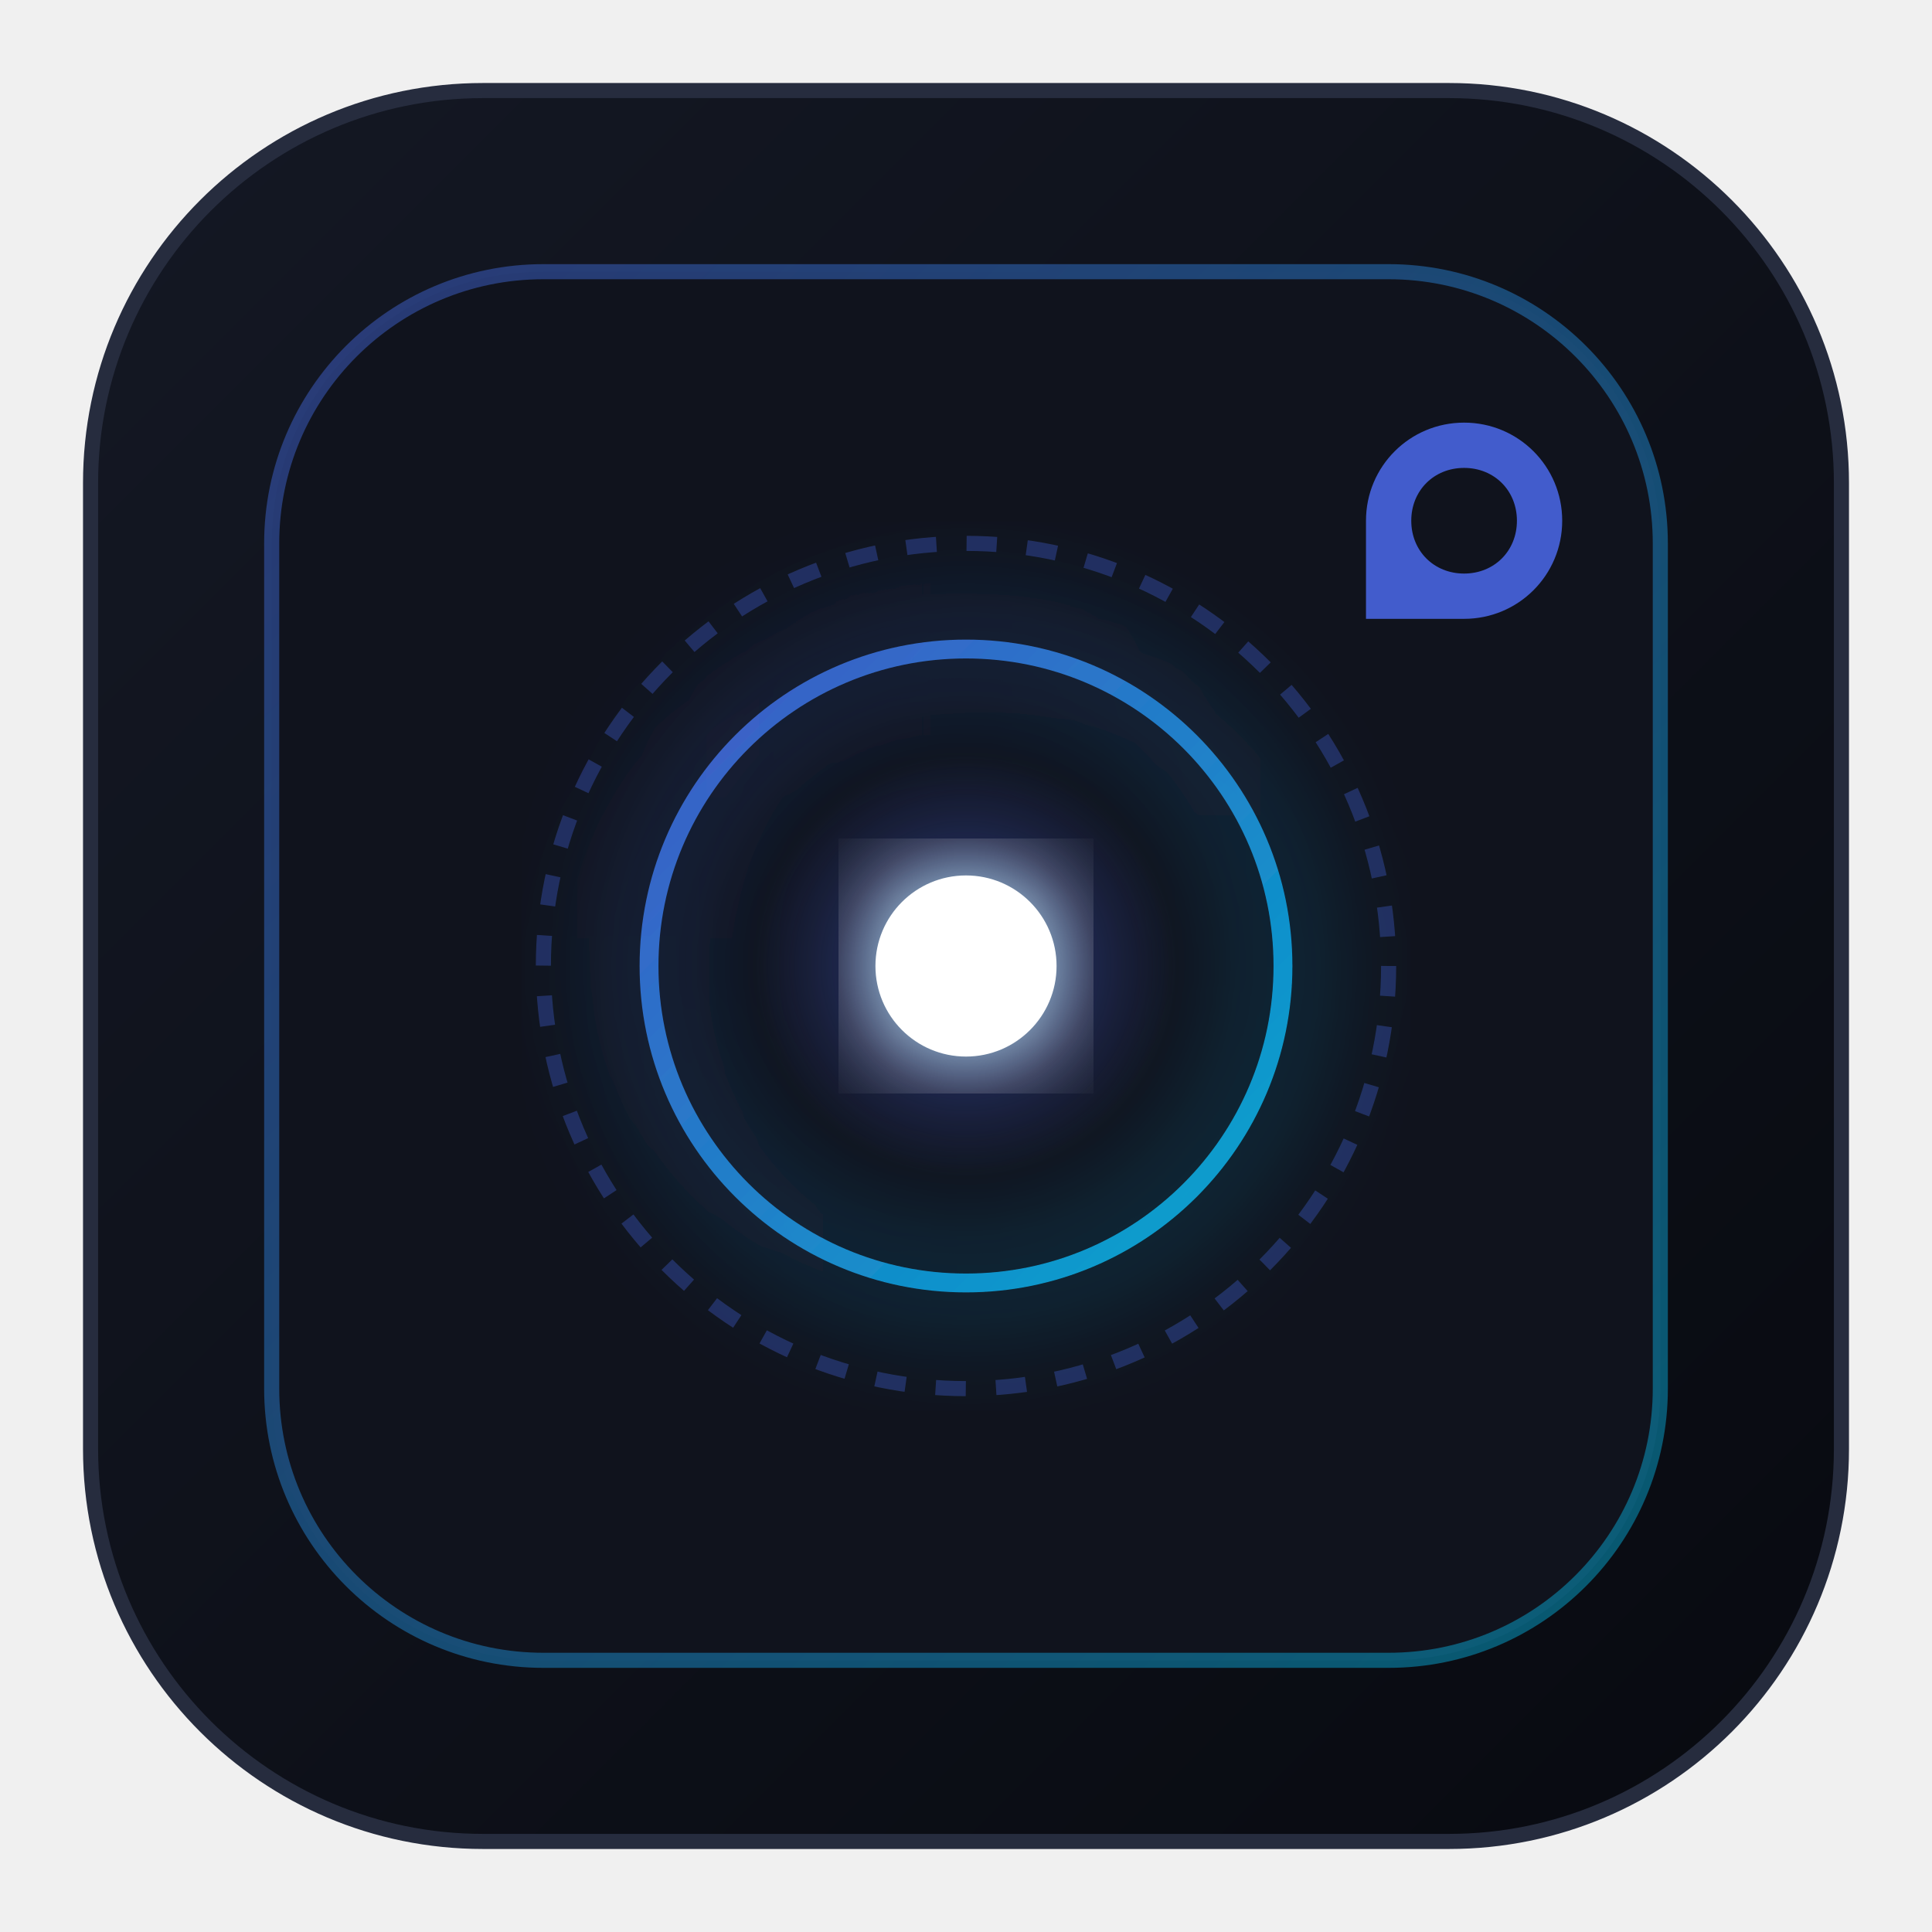
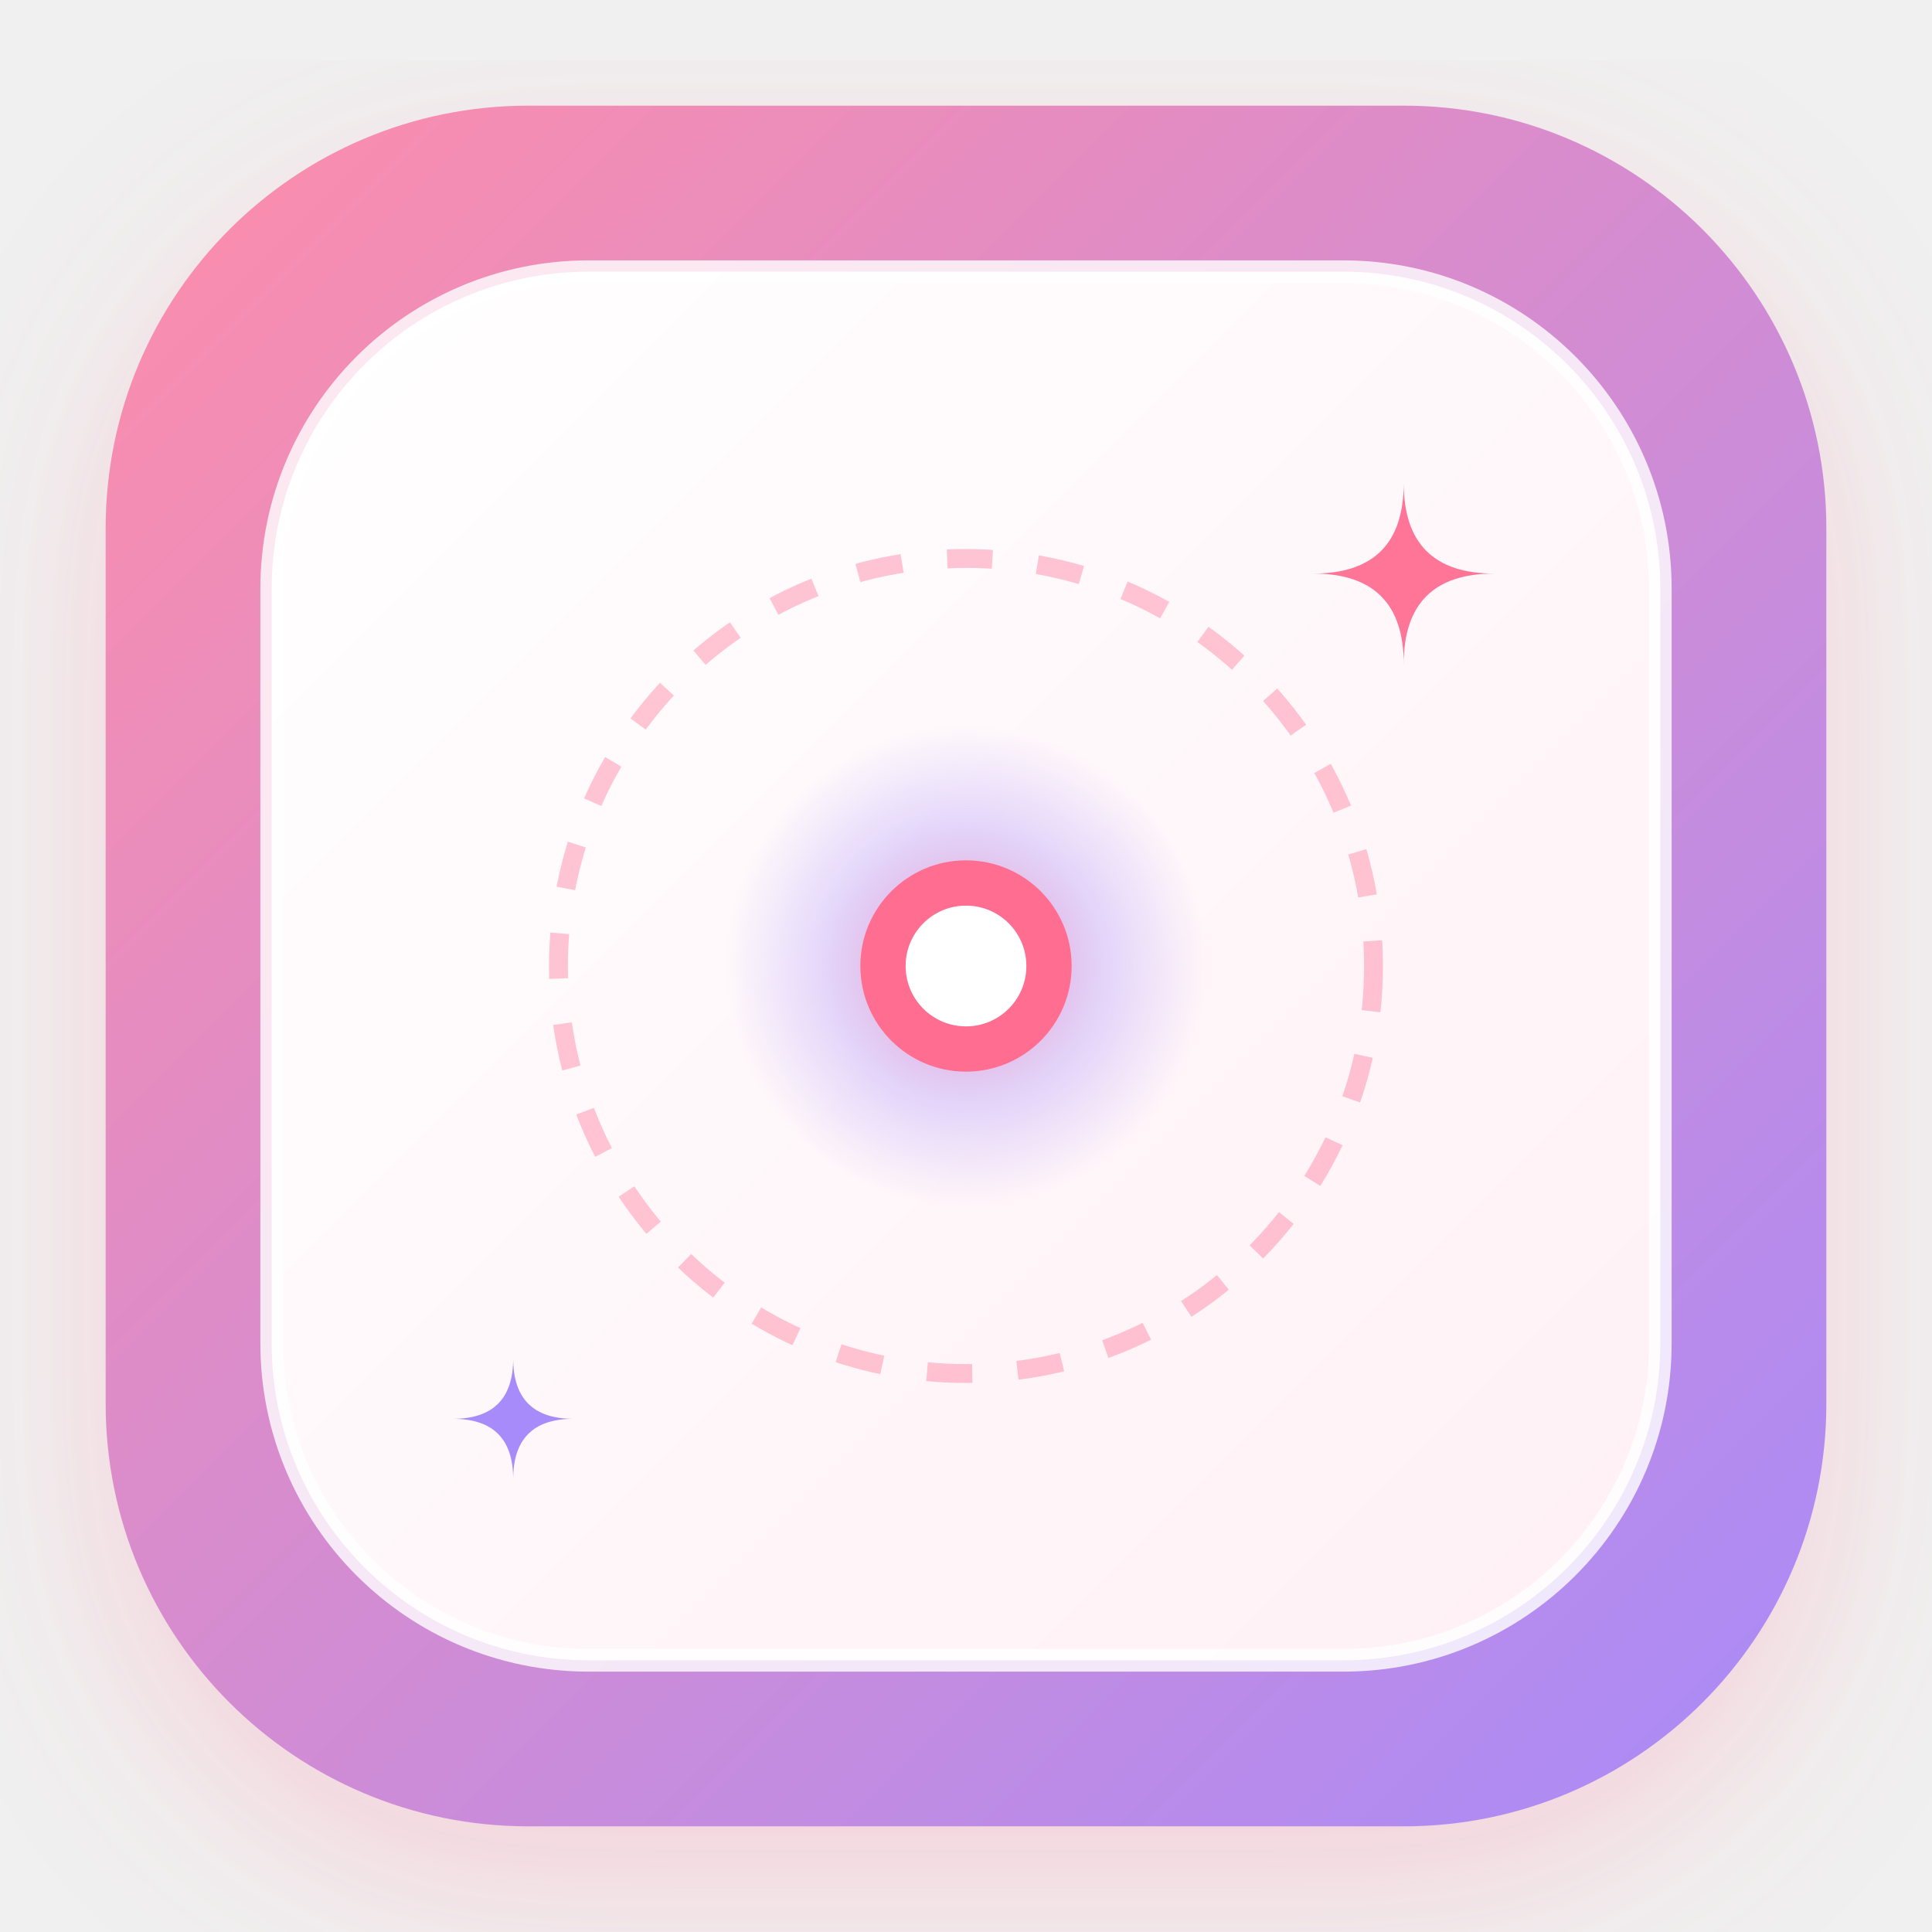
<svg xmlns="http://www.w3.org/2000/svg" viewBox="0 0 256 256" width="256" height="256">
  <defs>
-     <linearGradient id="bgGrad" x1="0%" y1="0%" x2="100%" y2="100%">
-       <stop offset="0%" stop-color="#141824" />
-       <stop offset="100%" stop-color="#080a10" />
+     <linearGradient id="sakuraGrad" x1="0%" y1="0%" x2="100%" y2="100%">
+       <stop offset="0%" stop-color="#ff8da9" />
+       <stop offset="100%" stop-color="#a78bfa" />
    </linearGradient>
-     <linearGradient id="trackGrad" x1="0%" y1="0%" x2="100%" y2="100%">
-       <stop offset="0%" stop-color="#4f6ef7" />
-       <stop offset="100%" stop-color="#00d2ff" />
+     <linearGradient id="mochiSurface" x1="0%" y1="0%" x2="100%" y2="100%">
+       <stop offset="0%" stop-color="#ffffff" />
+       <stop offset="100%" stop-color="#fff0f5" />
    </linearGradient>
-     <radialGradient id="touchGlow" cx="50%" cy="50%" r="50%">
-       <stop offset="0%" stop-color="#00d2ff" stop-opacity="0.8" />
-       <stop offset="60%" stop-color="#4f6ef7" stop-opacity="0.2" />
-       <stop offset="100%" stop-color="#4f6ef7" stop-opacity="0" />
+     <radialGradient id="sparkleGlow" cx="50%" cy="50%" r="50%">
+       <stop offset="0%" stop-color="#ff7597" stop-opacity="0.8" />
+       <stop offset="60%" stop-color="#a78bfa" stop-opacity="0.3" />
+       <stop offset="100%" stop-color="#a78bfa" stop-opacity="0" />
    </radialGradient>
-     <filter id="glow" x="-20%" y="-20%" width="140%" height="140%">
-       <feGaussianBlur stdDeviation="8" result="blur" />
-       <feComposite in="SourceGraphic" in2="blur" operator="over" />
+     <filter id="softShadow" x="-20%" y="-20%" width="140%" height="140%">
+       <feDropShadow dx="0" dy="8" stdDeviation="12" flood-color="#ff7597" flood-opacity="0.25" />
    </filter>
  </defs>
-   <rect x="12" y="12" width="232" height="232" rx="52" fill="url(#bgGrad)" stroke="#262c3e" stroke-width="2" />
-   <rect x="36" y="36" width="184" height="184" rx="36" fill="#10131d" stroke="url(#trackGrad)" stroke-width="2" stroke-opacity="0.4" />
-   <circle cx="128" cy="128" r="56" fill="none" stroke="#4f6ef7" stroke-width="2" stroke-opacity="0.3" stroke-dasharray="4 4" />
-   <circle cx="128" cy="128" r="42" fill="none" stroke="url(#trackGrad)" stroke-width="2.5" stroke-opacity="0.75" filter="url(#glow)" />
-   <circle cx="128" cy="128" r="28" fill="url(#touchGlow)" />
-   <circle cx="128" cy="128" r="12" fill="#ffffff" filter="url(#glow)" />
-   <path d="M194 62 C190 62 187 65 187 69 C187 73 190 76 194 76 C198 76 201 73 201 69 C201 65 198 62 194 62 Z M181 76 L181 69 C181 61.8 186.8 56 194 56 C201.2 56 207 61.8 207 69 C207 76.2 201.2 82 194 82 L181 82 Z" fill="#4f6ef7" fill-opacity="0.8" />
+   <rect x="14" y="14" width="228" height="228" rx="56" fill="url(#sakuraGrad)" filter="url(#softShadow)" />
+   <rect x="36" y="36" width="184" height="184" rx="42" fill="url(#mochiSurface)" stroke="#ffffff" stroke-width="3" stroke-opacity="0.8" />
+   <circle cx="128" cy="128" r="54" fill="none" stroke="#ff7597" stroke-width="2.5" stroke-opacity="0.4" stroke-dasharray="6 6" />
+   <circle cx="128" cy="128" r="32" fill="url(#sparkleGlow)" />
+   <circle cx="128" cy="128" r="14" fill="#ff6e91" />
+   <circle cx="128" cy="128" r="8" fill="#ffffff" />
+   <path d="M186 64 Q186 76 198 76 Q186 76 186 88 Q186 76 174 76 Q186 76 186 64 Z" fill="#ff7597" />
+   <path d="M68 180 Q68 188 76 188 Q68 188 68 196 Q68 188 60 188 Q68 188 68 180 Z" fill="#a78bfa" />
</svg>
